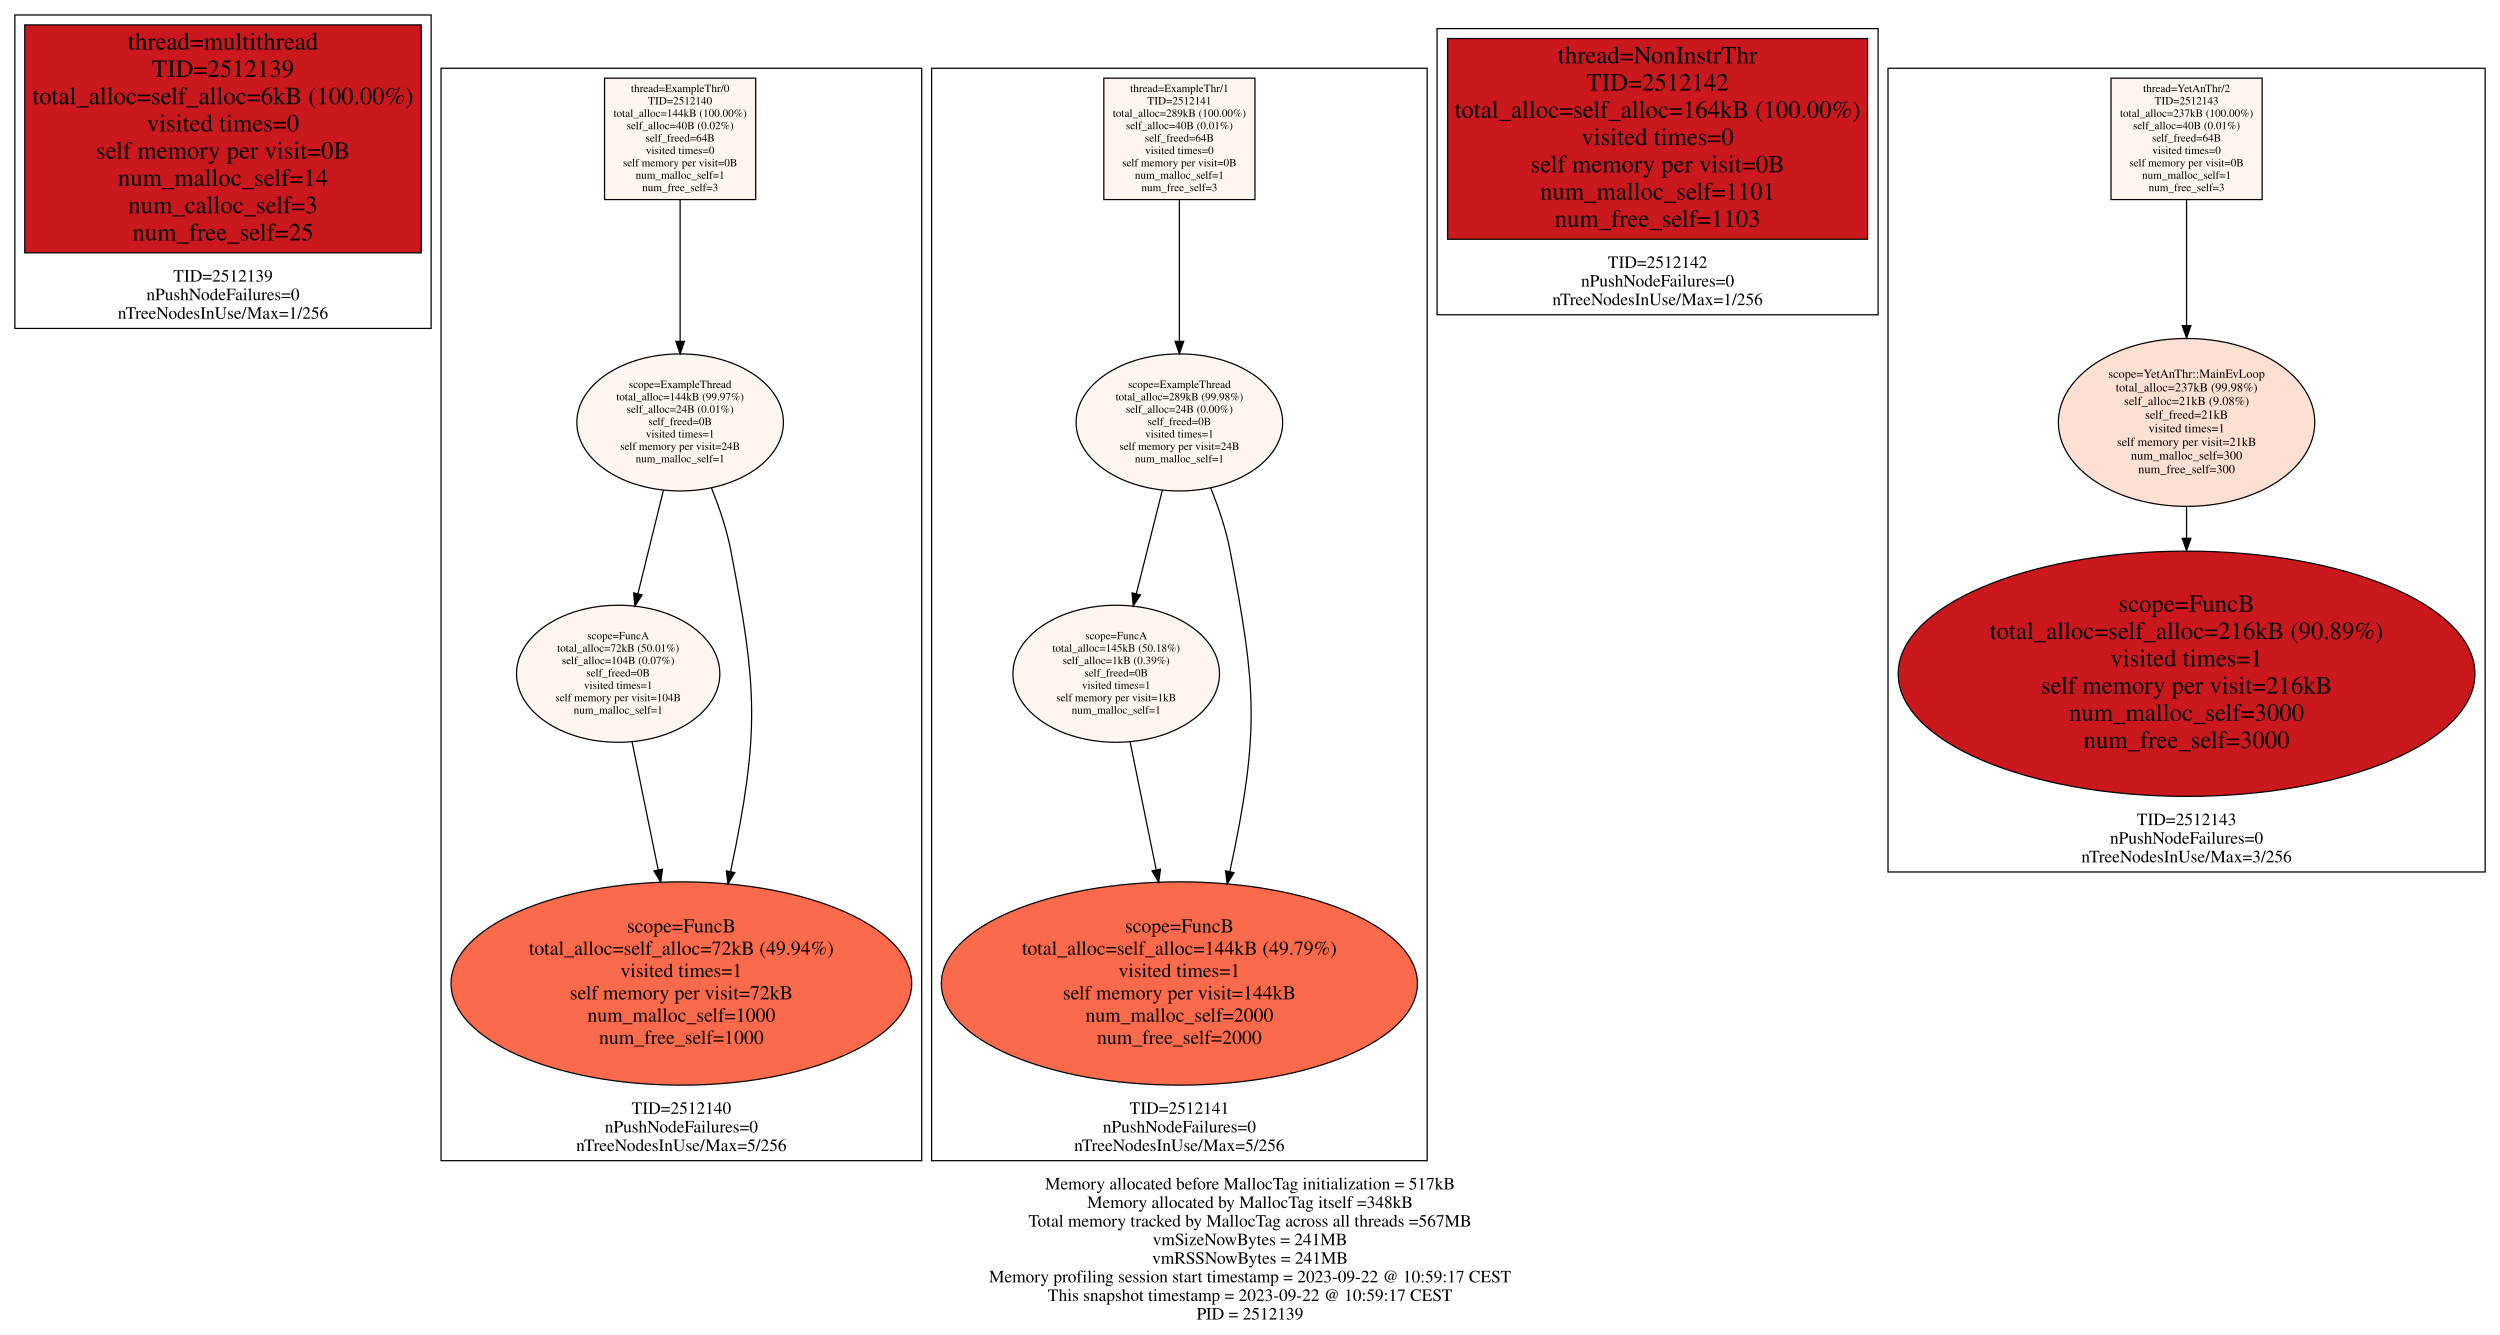
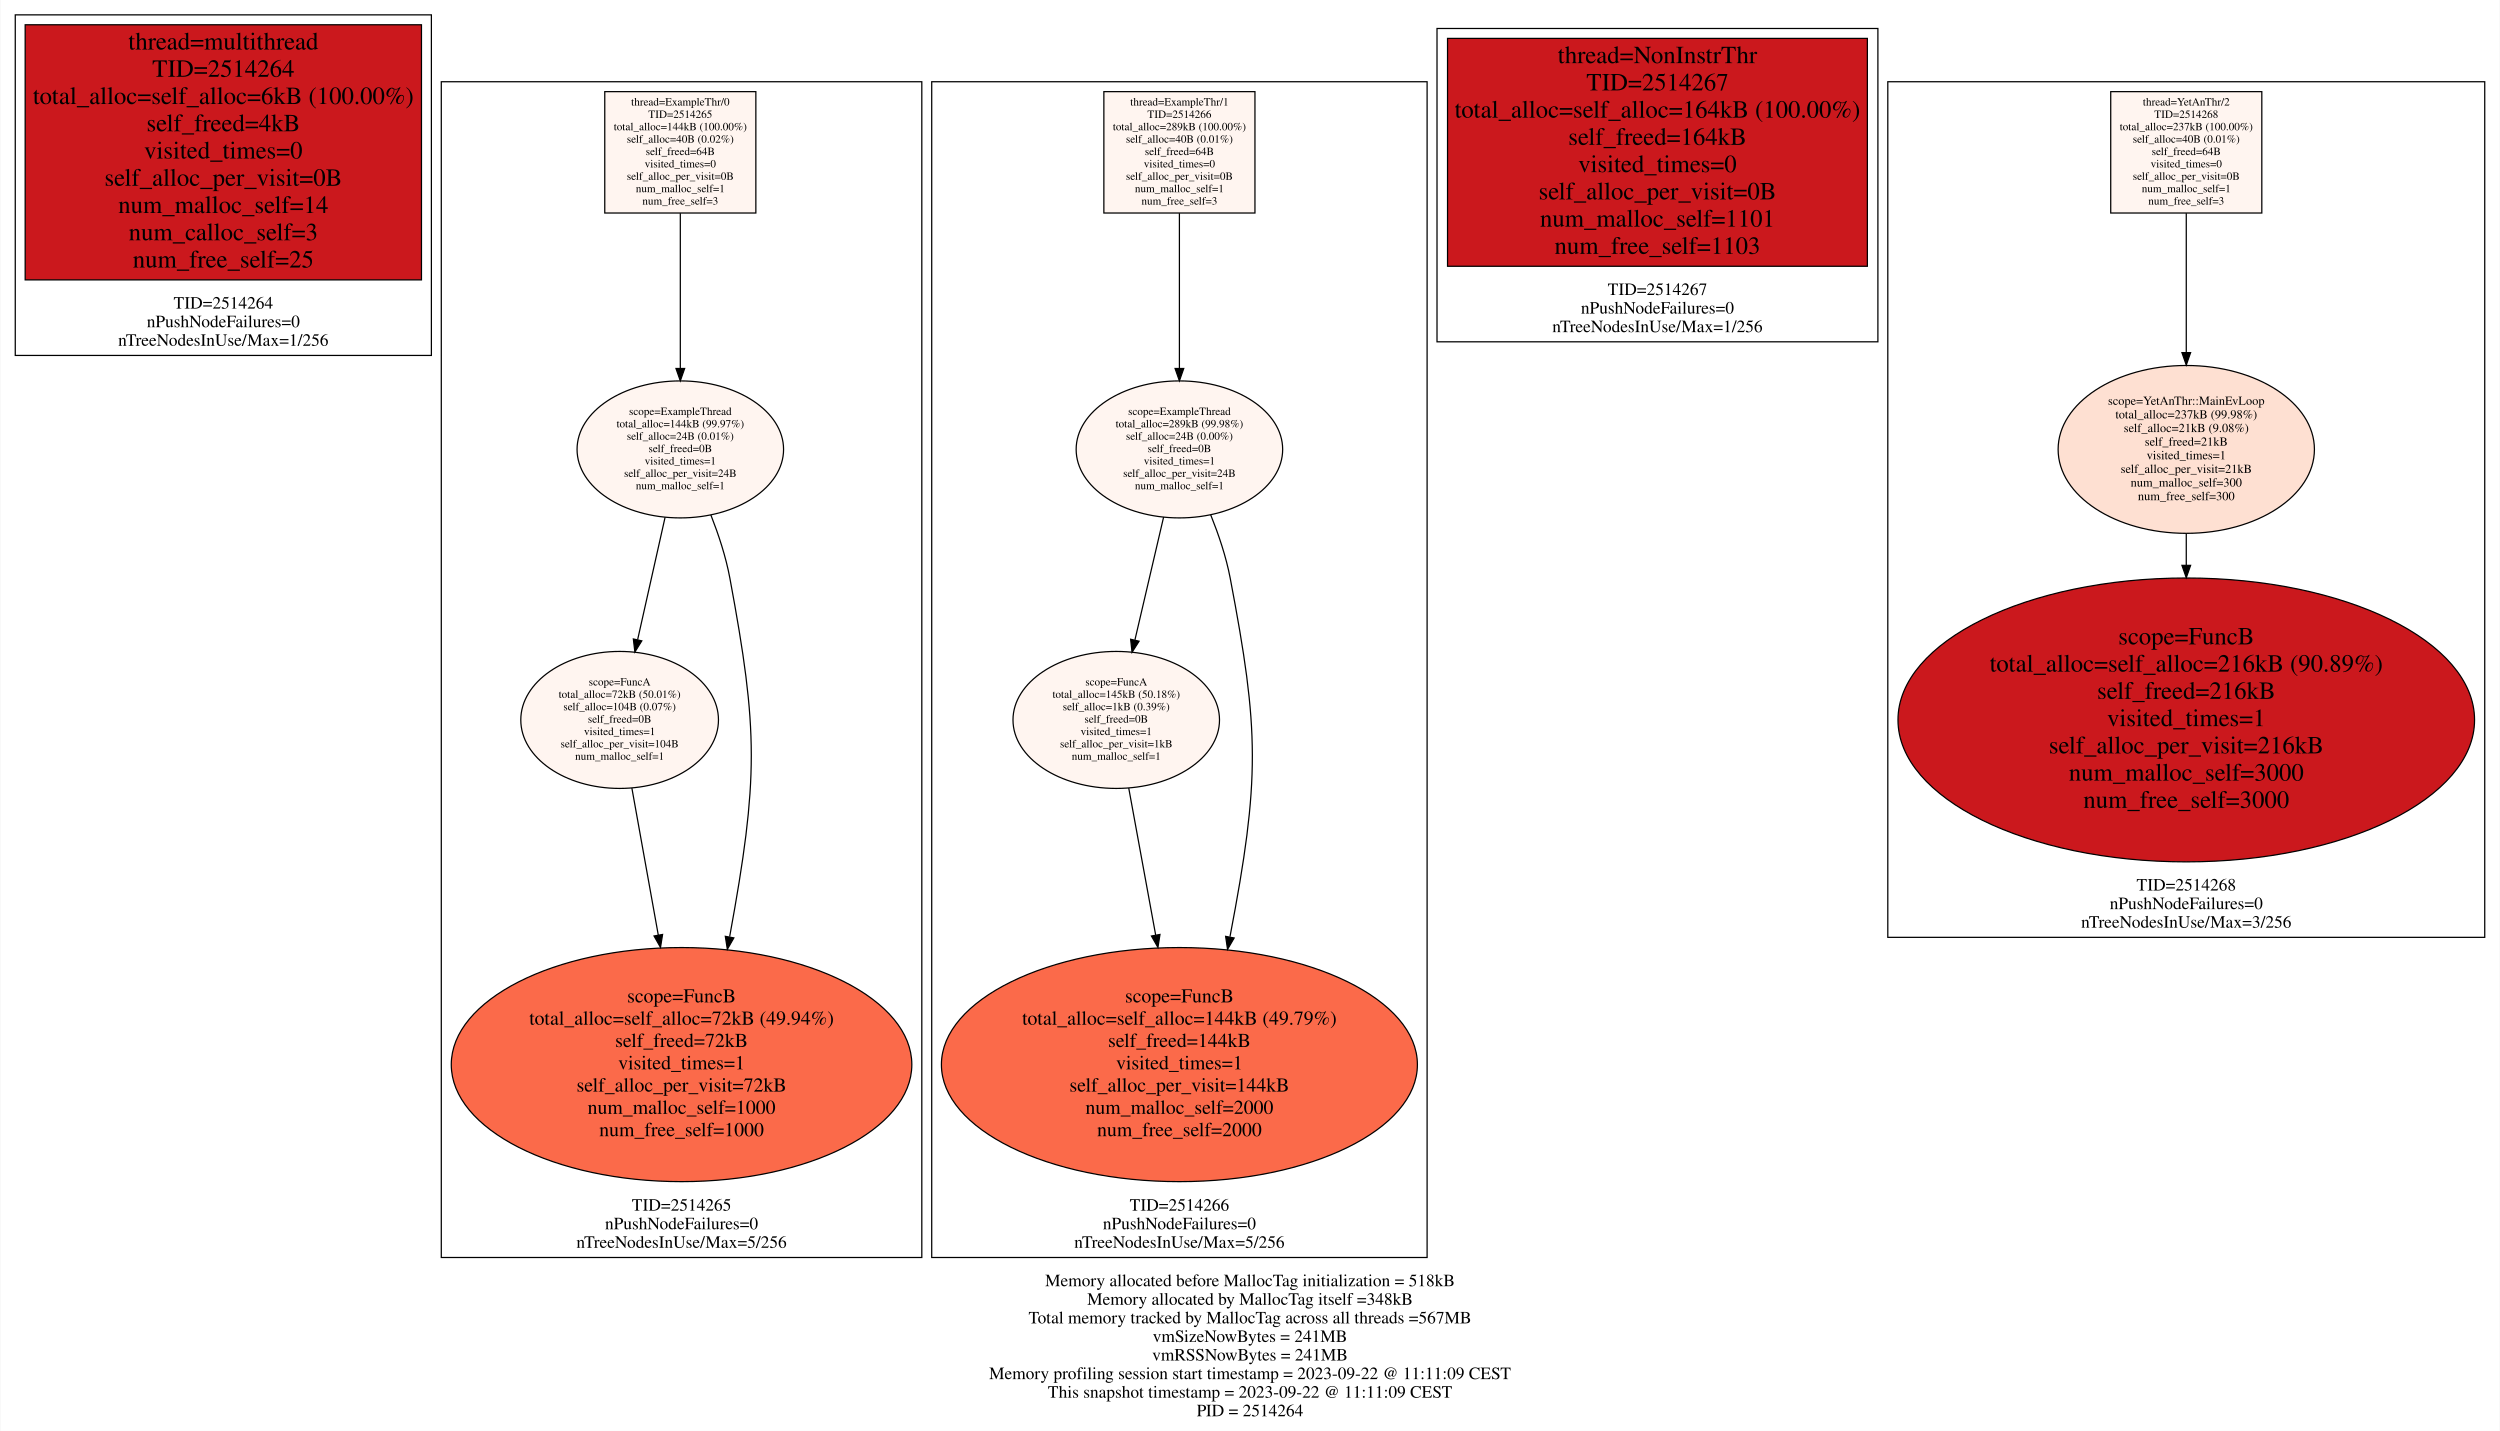
- <svg xmlns="http://www.w3.org/2000/svg" width="2018pt" height="1077pt" viewBox="0.00 0.00 2018.00 1076.80">
-   <g id="graph0" class="graph" transform="scale(1 1) rotate(0) translate(4 1072.803)">
-     <polygon fill="#ffffff" stroke="transparent" points="-4,4 -4,-1072.803 2014,-1072.803 2014,4 -4,4" />
-     <text text-anchor="middle" x="1005" y="-112.8" font-family="Times,serif" font-size="14.00" fill="#000000">Memory allocated before MallocTag initialization = 517kB</text>
+ <svg xmlns="http://www.w3.org/2000/svg" width="2018pt" height="1155pt" viewBox="0.00 0.00 2018.00 1155.37">
+   <g id="graph0" class="graph" transform="scale(1 1) rotate(0) translate(4 1151.372)">
+     <polygon fill="#ffffff" stroke="transparent" points="-4,4 -4,-1151.372 2014,-1151.372 2014,4 -4,4" />
+     <text text-anchor="middle" x="1005" y="-112.8" font-family="Times,serif" font-size="14.00" fill="#000000">Memory allocated before MallocTag initialization = 518kB</text>
    <text text-anchor="middle" x="1005" y="-97.8" font-family="Times,serif" font-size="14.00" fill="#000000">Memory allocated by MallocTag itself =348kB</text>
    <text text-anchor="middle" x="1005" y="-82.8" font-family="Times,serif" font-size="14.00" fill="#000000">Total memory tracked by MallocTag across all threads =567MB</text>
    <text text-anchor="middle" x="1005" y="-67.8" font-family="Times,serif" font-size="14.00" fill="#000000">vmSizeNowBytes = 241MB</text>
    <text text-anchor="middle" x="1005" y="-52.8" font-family="Times,serif" font-size="14.00" fill="#000000">vmRSSNowBytes = 241MB</text>
-     <text text-anchor="middle" x="1005" y="-37.8" font-family="Times,serif" font-size="14.00" fill="#000000">Memory profiling session start timestamp = 2023-09-22 @ 10:59:17 CEST</text>
-     <text text-anchor="middle" x="1005" y="-22.8" font-family="Times,serif" font-size="14.00" fill="#000000">This snapshot timestamp = 2023-09-22 @ 10:59:17 CEST</text>
-     <text text-anchor="middle" x="1005" y="-7.8" font-family="Times,serif" font-size="14.00" fill="#000000">PID = 2512139</text>
+     <text text-anchor="middle" x="1005" y="-37.8" font-family="Times,serif" font-size="14.00" fill="#000000">Memory profiling session start timestamp = 2023-09-22 @ 11:11:09 CEST</text>
+     <text text-anchor="middle" x="1005" y="-22.8" font-family="Times,serif" font-size="14.00" fill="#000000">This snapshot timestamp = 2023-09-22 @ 11:11:09 CEST</text>
+     <text text-anchor="middle" x="1005" y="-7.8" font-family="Times,serif" font-size="14.00" fill="#000000">PID = 2514264</text>
    <g id="clust1" class="cluster">
-       <polygon fill="none" stroke="#000000" points="8,-807.803 8,-1060.803 344,-1060.803 344,-807.803 8,-807.803" />
-       <text text-anchor="middle" x="176" y="-845.603" font-family="Times,serif" font-size="14.00" fill="#000000">TID=2512139</text>
-       <text text-anchor="middle" x="176" y="-830.603" font-family="Times,serif" font-size="14.00" fill="#000000">nPushNodeFailures=0</text>
-       <text text-anchor="middle" x="176" y="-815.603" font-family="Times,serif" font-size="14.00" fill="#000000">nTreeNodesInUse/Max=1/256</text>
+       <polygon fill="none" stroke="#000000" points="8,-864.372 8,-1139.372 344,-1139.372 344,-864.372 8,-864.372" />
+       <text text-anchor="middle" x="176" y="-902.172" font-family="Times,serif" font-size="14.00" fill="#000000">TID=2514264</text>
+       <text text-anchor="middle" x="176" y="-887.172" font-family="Times,serif" font-size="14.00" fill="#000000">nPushNodeFailures=0</text>
+       <text text-anchor="middle" x="176" y="-872.172" font-family="Times,serif" font-size="14.00" fill="#000000">nTreeNodesInUse/Max=1/256</text>
    </g>
    <g id="clust2" class="cluster">
-       <polygon fill="none" stroke="#000000" points="352,-136 352,-1017.803 740,-1017.803 740,-136 352,-136" />
-       <text text-anchor="middle" x="546" y="-173.8" font-family="Times,serif" font-size="14.00" fill="#000000">TID=2512140</text>
+       <polygon fill="none" stroke="#000000" points="352,-136 352,-1085.372 740,-1085.372 740,-136 352,-136" />
+       <text text-anchor="middle" x="546" y="-173.8" font-family="Times,serif" font-size="14.00" fill="#000000">TID=2514265</text>
      <text text-anchor="middle" x="546" y="-158.8" font-family="Times,serif" font-size="14.00" fill="#000000">nPushNodeFailures=0</text>
      <text text-anchor="middle" x="546" y="-143.8" font-family="Times,serif" font-size="14.00" fill="#000000">nTreeNodesInUse/Max=5/256</text>
    </g>
    <g id="clust3" class="cluster">
-       <polygon fill="none" stroke="#000000" points="748,-136 748,-1017.803 1148,-1017.803 1148,-136 748,-136" />
-       <text text-anchor="middle" x="948" y="-173.8" font-family="Times,serif" font-size="14.00" fill="#000000">TID=2512141</text>
+       <polygon fill="none" stroke="#000000" points="748,-136 748,-1085.372 1148,-1085.372 1148,-136 748,-136" />
+       <text text-anchor="middle" x="948" y="-173.8" font-family="Times,serif" font-size="14.00" fill="#000000">TID=2514266</text>
      <text text-anchor="middle" x="948" y="-158.8" font-family="Times,serif" font-size="14.00" fill="#000000">nPushNodeFailures=0</text>
      <text text-anchor="middle" x="948" y="-143.8" font-family="Times,serif" font-size="14.00" fill="#000000">nTreeNodesInUse/Max=5/256</text>
    </g>
    <g id="clust4" class="cluster">
-       <polygon fill="none" stroke="#000000" points="1156,-818.803 1156,-1049.803 1512,-1049.803 1512,-818.803 1156,-818.803" />
-       <text text-anchor="middle" x="1334" y="-856.603" font-family="Times,serif" font-size="14.00" fill="#000000">TID=2512142</text>
-       <text text-anchor="middle" x="1334" y="-841.603" font-family="Times,serif" font-size="14.00" fill="#000000">nPushNodeFailures=0</text>
-       <text text-anchor="middle" x="1334" y="-826.603" font-family="Times,serif" font-size="14.00" fill="#000000">nTreeNodesInUse/Max=1/256</text>
+       <polygon fill="none" stroke="#000000" points="1156,-875.372 1156,-1128.372 1512,-1128.372 1512,-875.372 1156,-875.372" />
+       <text text-anchor="middle" x="1334" y="-913.172" font-family="Times,serif" font-size="14.00" fill="#000000">TID=2514267</text>
+       <text text-anchor="middle" x="1334" y="-898.172" font-family="Times,serif" font-size="14.00" fill="#000000">nPushNodeFailures=0</text>
+       <text text-anchor="middle" x="1334" y="-883.172" font-family="Times,serif" font-size="14.00" fill="#000000">nTreeNodesInUse/Max=1/256</text>
    </g>
    <g id="clust5" class="cluster">
-       <polygon fill="none" stroke="#000000" points="1520,-369.049 1520,-1017.803 2002,-1017.803 2002,-369.049 1520,-369.049" />
-       <text text-anchor="middle" x="1761" y="-406.849" font-family="Times,serif" font-size="14.00" fill="#000000">TID=2512143</text>
-       <text text-anchor="middle" x="1761" y="-391.849" font-family="Times,serif" font-size="14.00" fill="#000000">nPushNodeFailures=0</text>
-       <text text-anchor="middle" x="1761" y="-376.849" font-family="Times,serif" font-size="14.00" fill="#000000">nTreeNodesInUse/Max=3/256</text>
+       <polygon fill="none" stroke="#000000" points="1520,-394.505 1520,-1085.372 2002,-1085.372 2002,-394.505 1520,-394.505" />
+       <text text-anchor="middle" x="1761" y="-432.305" font-family="Times,serif" font-size="14.00" fill="#000000">TID=2514268</text>
+       <text text-anchor="middle" x="1761" y="-417.305" font-family="Times,serif" font-size="14.00" fill="#000000">nPushNodeFailures=0</text>
+       <text text-anchor="middle" x="1761" y="-402.305" font-family="Times,serif" font-size="14.00" fill="#000000">nTreeNodesInUse/Max=3/256</text>
    </g>
    <g id="node1" class="node">
-       <polygon fill="#cb181d" stroke="#000000" points="336,-1052.803 16,-1052.803 16,-868.803 336,-868.803 336,-1052.803" />
-       <text text-anchor="middle" x="176" y="-1032.803" font-family="Times,serif" font-size="20.00" fill="#000000">thread=multithread</text>
-       <text text-anchor="middle" x="176" y="-1010.803" font-family="Times,serif" font-size="20.00" fill="#000000">TID=2512139</text>
-       <text text-anchor="middle" x="176" y="-988.803" font-family="Times,serif" font-size="20.00" fill="#000000">total_alloc=self_alloc=6kB (100.00%)</text>
-       <text text-anchor="middle" x="176" y="-966.803" font-family="Times,serif" font-size="20.00" fill="#000000">visited times=0</text>
-       <text text-anchor="middle" x="176" y="-944.803" font-family="Times,serif" font-size="20.00" fill="#000000">self memory per visit=0B</text>
-       <text text-anchor="middle" x="176" y="-922.803" font-family="Times,serif" font-size="20.00" fill="#000000">num_malloc_self=14</text>
-       <text text-anchor="middle" x="176" y="-900.803" font-family="Times,serif" font-size="20.00" fill="#000000">num_calloc_self=3</text>
-       <text text-anchor="middle" x="176" y="-878.803" font-family="Times,serif" font-size="20.00" fill="#000000">num_free_self=25</text>
+       <polygon fill="#cb181d" stroke="#000000" points="336,-1131.372 16,-1131.372 16,-925.372 336,-925.372 336,-1131.372" />
+       <text text-anchor="middle" x="176" y="-1111.372" font-family="Times,serif" font-size="20.00" fill="#000000">thread=multithread</text>
+       <text text-anchor="middle" x="176" y="-1089.372" font-family="Times,serif" font-size="20.00" fill="#000000">TID=2514264</text>
+       <text text-anchor="middle" x="176" y="-1067.372" font-family="Times,serif" font-size="20.00" fill="#000000">total_alloc=self_alloc=6kB (100.00%)</text>
+       <text text-anchor="middle" x="176" y="-1045.372" font-family="Times,serif" font-size="20.00" fill="#000000">self_freed=4kB</text>
+       <text text-anchor="middle" x="176" y="-1023.372" font-family="Times,serif" font-size="20.00" fill="#000000">visited_times=0</text>
+       <text text-anchor="middle" x="176" y="-1001.372" font-family="Times,serif" font-size="20.00" fill="#000000">self_alloc_per_visit=0B</text>
+       <text text-anchor="middle" x="176" y="-979.372" font-family="Times,serif" font-size="20.00" fill="#000000">num_malloc_self=14</text>
+       <text text-anchor="middle" x="176" y="-957.372" font-family="Times,serif" font-size="20.00" fill="#000000">num_calloc_self=3</text>
+       <text text-anchor="middle" x="176" y="-935.372" font-family="Times,serif" font-size="20.00" fill="#000000">num_free_self=25</text>
    </g>
    <g id="node2" class="node">
-       <polygon fill="#fff5f0" stroke="#000000" points="606,-1009.803 484,-1009.803 484,-911.803 606,-911.803 606,-1009.803" />
-       <text text-anchor="middle" x="545" y="-998.603" font-family="Times,serif" font-size="9.00" fill="#000000">thread=ExampleThr/0</text>
-       <text text-anchor="middle" x="545" y="-988.603" font-family="Times,serif" font-size="9.00" fill="#000000">TID=2512140</text>
-       <text text-anchor="middle" x="545" y="-978.603" font-family="Times,serif" font-size="9.00" fill="#000000">total_alloc=144kB (100.00%)</text>
-       <text text-anchor="middle" x="545" y="-968.603" font-family="Times,serif" font-size="9.00" fill="#000000">self_alloc=40B (0.02%)</text>
-       <text text-anchor="middle" x="545" y="-958.603" font-family="Times,serif" font-size="9.00" fill="#000000">self_freed=64B</text>
-       <text text-anchor="middle" x="545" y="-948.603" font-family="Times,serif" font-size="9.00" fill="#000000">visited times=0</text>
-       <text text-anchor="middle" x="545" y="-938.603" font-family="Times,serif" font-size="9.00" fill="#000000">self memory per visit=0B</text>
-       <text text-anchor="middle" x="545" y="-928.603" font-family="Times,serif" font-size="9.00" fill="#000000">num_malloc_self=1</text>
-       <text text-anchor="middle" x="545" y="-918.603" font-family="Times,serif" font-size="9.00" fill="#000000">num_free_self=3</text>
+       <polygon fill="#fff5f0" stroke="#000000" points="606,-1077.372 484,-1077.372 484,-979.372 606,-979.372 606,-1077.372" />
+       <text text-anchor="middle" x="545" y="-1066.172" font-family="Times,serif" font-size="9.00" fill="#000000">thread=ExampleThr/0</text>
+       <text text-anchor="middle" x="545" y="-1056.172" font-family="Times,serif" font-size="9.00" fill="#000000">TID=2514265</text>
+       <text text-anchor="middle" x="545" y="-1046.172" font-family="Times,serif" font-size="9.00" fill="#000000">total_alloc=144kB (100.00%)</text>
+       <text text-anchor="middle" x="545" y="-1036.172" font-family="Times,serif" font-size="9.00" fill="#000000">self_alloc=40B (0.02%)</text>
+       <text text-anchor="middle" x="545" y="-1026.172" font-family="Times,serif" font-size="9.00" fill="#000000">self_freed=64B</text>
+       <text text-anchor="middle" x="545" y="-1016.172" font-family="Times,serif" font-size="9.00" fill="#000000">visited_times=0</text>
+       <text text-anchor="middle" x="545" y="-1006.172" font-family="Times,serif" font-size="9.00" fill="#000000">self_alloc_per_visit=0B</text>
+       <text text-anchor="middle" x="545" y="-996.172" font-family="Times,serif" font-size="9.00" fill="#000000">num_malloc_self=1</text>
+       <text text-anchor="middle" x="545" y="-986.172" font-family="Times,serif" font-size="9.00" fill="#000000">num_free_self=3</text>
    </g>
    <g id="node3" class="node">
-       <ellipse fill="#fff5f0" stroke="#000000" cx="545" cy="-731.921" rx="83.377" ry="55.309" />
-       <text text-anchor="middle" x="545" y="-759.721" font-family="Times,serif" font-size="9.00" fill="#000000">scope=ExampleThread</text>
-       <text text-anchor="middle" x="545" y="-749.721" font-family="Times,serif" font-size="9.00" fill="#000000">total_alloc=144kB (99.97%)</text>
-       <text text-anchor="middle" x="545" y="-739.721" font-family="Times,serif" font-size="9.00" fill="#000000">self_alloc=24B (0.01%)</text>
-       <text text-anchor="middle" x="545" y="-729.721" font-family="Times,serif" font-size="9.00" fill="#000000">self_freed=0B</text>
-       <text text-anchor="middle" x="545" y="-719.721" font-family="Times,serif" font-size="9.00" fill="#000000">visited times=1</text>
-       <text text-anchor="middle" x="545" y="-709.721" font-family="Times,serif" font-size="9.00" fill="#000000">self memory per visit=24B</text>
-       <text text-anchor="middle" x="545" y="-699.721" font-family="Times,serif" font-size="9.00" fill="#000000">num_malloc_self=1</text>
+       <ellipse fill="#fff5f0" stroke="#000000" cx="545" cy="-788.49" rx="83.377" ry="55.309" />
+       <text text-anchor="middle" x="545" y="-816.289" font-family="Times,serif" font-size="9.00" fill="#000000">scope=ExampleThread</text>
+       <text text-anchor="middle" x="545" y="-806.289" font-family="Times,serif" font-size="9.00" fill="#000000">total_alloc=144kB (99.97%)</text>
+       <text text-anchor="middle" x="545" y="-796.289" font-family="Times,serif" font-size="9.00" fill="#000000">self_alloc=24B (0.01%)</text>
+       <text text-anchor="middle" x="545" y="-786.289" font-family="Times,serif" font-size="9.00" fill="#000000">self_freed=0B</text>
+       <text text-anchor="middle" x="545" y="-776.289" font-family="Times,serif" font-size="9.00" fill="#000000">visited_times=1</text>
+       <text text-anchor="middle" x="545" y="-766.289" font-family="Times,serif" font-size="9.00" fill="#000000">self_alloc_per_visit=24B</text>
+       <text text-anchor="middle" x="545" y="-756.289" font-family="Times,serif" font-size="9.00" fill="#000000">num_malloc_self=1</text>
    </g>
    <g id="edge1" class="edge">
-       <path fill="none" stroke="#000000" d="M545,-911.702C545,-878.324 545,-833.794 545,-797.403" />
-       <polygon fill="#000000" stroke="#000000" points="548.5,-797.37 545,-787.37 541.5,-797.37 548.5,-797.37" />
+       <path fill="none" stroke="#000000" d="M545,-979.249C545,-943.06 545,-893.469 545,-853.922" />
+       <polygon fill="#000000" stroke="#000000" points="548.5,-853.837 545,-843.837 541.5,-853.837 548.5,-853.837" />
    </g>
    <g id="node4" class="node">
-       <ellipse fill="#fff5f0" stroke="#000000" cx="495" cy="-529.044" rx="82.049" ry="55.309" />
-       <text text-anchor="middle" x="495" y="-556.844" font-family="Times,serif" font-size="9.00" fill="#000000">scope=FuncA</text>
-       <text text-anchor="middle" x="495" y="-546.844" font-family="Times,serif" font-size="9.00" fill="#000000">total_alloc=72kB (50.01%)</text>
-       <text text-anchor="middle" x="495" y="-536.844" font-family="Times,serif" font-size="9.00" fill="#000000">self_alloc=104B (0.07%)</text>
-       <text text-anchor="middle" x="495" y="-526.844" font-family="Times,serif" font-size="9.00" fill="#000000">self_freed=0B</text>
-       <text text-anchor="middle" x="495" y="-516.844" font-family="Times,serif" font-size="9.00" fill="#000000">visited times=1</text>
-       <text text-anchor="middle" x="495" y="-506.844" font-family="Times,serif" font-size="9.00" fill="#000000">self memory per visit=104B</text>
-       <text text-anchor="middle" x="495" y="-496.844" font-family="Times,serif" font-size="9.00" fill="#000000">num_malloc_self=1</text>
+       <ellipse fill="#fff5f0" stroke="#000000" cx="496" cy="-570.056" rx="79.806" ry="55.309" />
+       <text text-anchor="middle" x="496" y="-597.856" font-family="Times,serif" font-size="9.00" fill="#000000">scope=FuncA</text>
+       <text text-anchor="middle" x="496" y="-587.856" font-family="Times,serif" font-size="9.00" fill="#000000">total_alloc=72kB (50.01%)</text>
+       <text text-anchor="middle" x="496" y="-577.856" font-family="Times,serif" font-size="9.00" fill="#000000">self_alloc=104B (0.07%)</text>
+       <text text-anchor="middle" x="496" y="-567.856" font-family="Times,serif" font-size="9.00" fill="#000000">self_freed=0B</text>
+       <text text-anchor="middle" x="496" y="-557.856" font-family="Times,serif" font-size="9.00" fill="#000000">visited_times=1</text>
+       <text text-anchor="middle" x="496" y="-547.856" font-family="Times,serif" font-size="9.00" fill="#000000">self_alloc_per_visit=104B</text>
+       <text text-anchor="middle" x="496" y="-537.856" font-family="Times,serif" font-size="9.00" fill="#000000">num_malloc_self=1</text>
    </g>
    <g id="edge2" class="edge">
-       <path fill="none" stroke="#000000" d="M531.535,-677.287C525.172,-651.469 517.533,-620.47 510.888,-593.509" />
-       <polygon fill="#000000" stroke="#000000" points="514.28,-592.647 508.489,-583.775 507.484,-594.323 514.28,-592.647" />
+       <path fill="none" stroke="#000000" d="M532.698,-733.651C525.971,-703.66 517.596,-666.325 510.545,-634.896" />
+       <polygon fill="#000000" stroke="#000000" points="513.911,-633.908 508.307,-624.917 507.08,-635.44 513.911,-633.908" />
    </g>
    <g id="node5" class="node">
-       <ellipse fill="#fb6a4a" stroke="#000000" cx="546" cy="-279.024" rx="185.938" ry="82.049" />
-       <text text-anchor="middle" x="546" y="-320.224" font-family="Times,serif" font-size="16.00" fill="#000000">scope=FuncB</text>
-       <text text-anchor="middle" x="546" y="-302.224" font-family="Times,serif" font-size="16.00" fill="#000000">total_alloc=self_alloc=72kB (49.94%)</text>
-       <text text-anchor="middle" x="546" y="-284.224" font-family="Times,serif" font-size="16.00" fill="#000000">visited times=1</text>
-       <text text-anchor="middle" x="546" y="-266.224" font-family="Times,serif" font-size="16.00" fill="#000000">self memory per visit=72kB</text>
-       <text text-anchor="middle" x="546" y="-248.224" font-family="Times,serif" font-size="16.00" fill="#000000">num_malloc_self=1000</text>
-       <text text-anchor="middle" x="546" y="-230.224" font-family="Times,serif" font-size="16.00" fill="#000000">num_free_self=1000</text>
+       <ellipse fill="#fb6a4a" stroke="#000000" cx="546" cy="-291.752" rx="185.938" ry="94.505" />
+       <text text-anchor="middle" x="546" y="-341.952" font-family="Times,serif" font-size="16.00" fill="#000000">scope=FuncB</text>
+       <text text-anchor="middle" x="546" y="-323.952" font-family="Times,serif" font-size="16.00" fill="#000000">total_alloc=self_alloc=72kB (49.94%)</text>
+       <text text-anchor="middle" x="546" y="-305.952" font-family="Times,serif" font-size="16.00" fill="#000000">self_freed=72kB</text>
+       <text text-anchor="middle" x="546" y="-287.952" font-family="Times,serif" font-size="16.00" fill="#000000">visited_times=1</text>
+       <text text-anchor="middle" x="546" y="-269.952" font-family="Times,serif" font-size="16.00" fill="#000000">self_alloc_per_visit=72kB</text>
+       <text text-anchor="middle" x="546" y="-251.952" font-family="Times,serif" font-size="16.00" fill="#000000">num_malloc_self=1000</text>
+       <text text-anchor="middle" x="546" y="-233.952" font-family="Times,serif" font-size="16.00" fill="#000000">num_free_self=1000</text>
    </g>
    <g id="edge3" class="edge">
-       <path fill="none" stroke="#000000" d="M570.248,-679.153C576.704,-663.11 582.74,-645.181 586,-628.039 606.92,-518.051 609.745,-483.53 585.727,-369.289" />
-       <polygon fill="#000000" stroke="#000000" points="589.141,-368.515 583.638,-359.462 582.294,-369.971 589.141,-368.515" />
+       <path fill="none" stroke="#000000" d="M569.635,-735.668C575.934,-719.624 581.822,-701.708 585,-684.607 607.964,-561.062 608.258,-523.237 584.854,-395.067" />
+       <polygon fill="#000000" stroke="#000000" points="588.229,-394.065 582.977,-384.863 581.344,-395.331 588.229,-394.065" />
    </g>
    <g id="edge4" class="edge">
-       <path fill="none" stroke="#000000" d="M506.192,-474.176C512.357,-443.954 520.171,-405.646 527.241,-370.988" />
-       <polygon fill="#000000" stroke="#000000" points="530.741,-371.341 529.31,-360.843 523.882,-369.941 530.741,-371.341" />
+       <path fill="none" stroke="#000000" d="M505.878,-515.072C511.965,-481.193 519.967,-436.653 527.223,-396.269" />
+       <polygon fill="#000000" stroke="#000000" points="530.677,-396.834 529.001,-386.372 523.787,-395.596 530.677,-396.834" />
    </g>
    <g id="node6" class="node">
-       <polygon fill="#fff5f0" stroke="#000000" points="1009,-1009.803 887,-1009.803 887,-911.803 1009,-911.803 1009,-1009.803" />
-       <text text-anchor="middle" x="948" y="-998.603" font-family="Times,serif" font-size="9.00" fill="#000000">thread=ExampleThr/1</text>
-       <text text-anchor="middle" x="948" y="-988.603" font-family="Times,serif" font-size="9.00" fill="#000000">TID=2512141</text>
-       <text text-anchor="middle" x="948" y="-978.603" font-family="Times,serif" font-size="9.00" fill="#000000">total_alloc=289kB (100.00%)</text>
-       <text text-anchor="middle" x="948" y="-968.603" font-family="Times,serif" font-size="9.00" fill="#000000">self_alloc=40B (0.01%)</text>
-       <text text-anchor="middle" x="948" y="-958.603" font-family="Times,serif" font-size="9.00" fill="#000000">self_freed=64B</text>
-       <text text-anchor="middle" x="948" y="-948.603" font-family="Times,serif" font-size="9.00" fill="#000000">visited times=0</text>
-       <text text-anchor="middle" x="948" y="-938.603" font-family="Times,serif" font-size="9.00" fill="#000000">self memory per visit=0B</text>
-       <text text-anchor="middle" x="948" y="-928.603" font-family="Times,serif" font-size="9.00" fill="#000000">num_malloc_self=1</text>
-       <text text-anchor="middle" x="948" y="-918.603" font-family="Times,serif" font-size="9.00" fill="#000000">num_free_self=3</text>
+       <polygon fill="#fff5f0" stroke="#000000" points="1009,-1077.372 887,-1077.372 887,-979.372 1009,-979.372 1009,-1077.372" />
+       <text text-anchor="middle" x="948" y="-1066.172" font-family="Times,serif" font-size="9.00" fill="#000000">thread=ExampleThr/1</text>
+       <text text-anchor="middle" x="948" y="-1056.172" font-family="Times,serif" font-size="9.00" fill="#000000">TID=2514266</text>
+       <text text-anchor="middle" x="948" y="-1046.172" font-family="Times,serif" font-size="9.00" fill="#000000">total_alloc=289kB (100.00%)</text>
+       <text text-anchor="middle" x="948" y="-1036.172" font-family="Times,serif" font-size="9.00" fill="#000000">self_alloc=40B (0.01%)</text>
+       <text text-anchor="middle" x="948" y="-1026.172" font-family="Times,serif" font-size="9.00" fill="#000000">self_freed=64B</text>
+       <text text-anchor="middle" x="948" y="-1016.172" font-family="Times,serif" font-size="9.00" fill="#000000">visited_times=0</text>
+       <text text-anchor="middle" x="948" y="-1006.172" font-family="Times,serif" font-size="9.00" fill="#000000">self_alloc_per_visit=0B</text>
+       <text text-anchor="middle" x="948" y="-996.172" font-family="Times,serif" font-size="9.00" fill="#000000">num_malloc_self=1</text>
+       <text text-anchor="middle" x="948" y="-986.172" font-family="Times,serif" font-size="9.00" fill="#000000">num_free_self=3</text>
    </g>
    <g id="node7" class="node">
-       <ellipse fill="#fff5f0" stroke="#000000" cx="948" cy="-731.921" rx="83.377" ry="55.309" />
-       <text text-anchor="middle" x="948" y="-759.721" font-family="Times,serif" font-size="9.00" fill="#000000">scope=ExampleThread</text>
-       <text text-anchor="middle" x="948" y="-749.721" font-family="Times,serif" font-size="9.00" fill="#000000">total_alloc=289kB (99.98%)</text>
-       <text text-anchor="middle" x="948" y="-739.721" font-family="Times,serif" font-size="9.00" fill="#000000">self_alloc=24B (0.00%)</text>
-       <text text-anchor="middle" x="948" y="-729.721" font-family="Times,serif" font-size="9.00" fill="#000000">self_freed=0B</text>
-       <text text-anchor="middle" x="948" y="-719.721" font-family="Times,serif" font-size="9.00" fill="#000000">visited times=1</text>
-       <text text-anchor="middle" x="948" y="-709.721" font-family="Times,serif" font-size="9.00" fill="#000000">self memory per visit=24B</text>
-       <text text-anchor="middle" x="948" y="-699.721" font-family="Times,serif" font-size="9.00" fill="#000000">num_malloc_self=1</text>
+       <ellipse fill="#fff5f0" stroke="#000000" cx="948" cy="-788.49" rx="83.377" ry="55.309" />
+       <text text-anchor="middle" x="948" y="-816.289" font-family="Times,serif" font-size="9.00" fill="#000000">scope=ExampleThread</text>
+       <text text-anchor="middle" x="948" y="-806.289" font-family="Times,serif" font-size="9.00" fill="#000000">total_alloc=289kB (99.98%)</text>
+       <text text-anchor="middle" x="948" y="-796.289" font-family="Times,serif" font-size="9.00" fill="#000000">self_alloc=24B (0.00%)</text>
+       <text text-anchor="middle" x="948" y="-786.289" font-family="Times,serif" font-size="9.00" fill="#000000">self_freed=0B</text>
+       <text text-anchor="middle" x="948" y="-776.289" font-family="Times,serif" font-size="9.00" fill="#000000">visited_times=1</text>
+       <text text-anchor="middle" x="948" y="-766.289" font-family="Times,serif" font-size="9.00" fill="#000000">self_alloc_per_visit=24B</text>
+       <text text-anchor="middle" x="948" y="-756.289" font-family="Times,serif" font-size="9.00" fill="#000000">num_malloc_self=1</text>
    </g>
    <g id="edge5" class="edge">
-       <path fill="none" stroke="#000000" d="M948,-911.702C948,-878.324 948,-833.794 948,-797.403" />
-       <polygon fill="#000000" stroke="#000000" points="951.5,-797.37 948,-787.37 944.5,-797.37 951.5,-797.37" />
+       <path fill="none" stroke="#000000" d="M948,-979.249C948,-943.06 948,-893.469 948,-853.922" />
+       <polygon fill="#000000" stroke="#000000" points="951.5,-853.837 948,-843.837 944.5,-853.837 951.5,-853.837" />
    </g>
    <g id="node8" class="node">
-       <ellipse fill="#fff5f0" stroke="#000000" cx="897" cy="-529.044" rx="83.377" ry="55.309" />
-       <text text-anchor="middle" x="897" y="-556.844" font-family="Times,serif" font-size="9.00" fill="#000000">scope=FuncA</text>
-       <text text-anchor="middle" x="897" y="-546.844" font-family="Times,serif" font-size="9.00" fill="#000000">total_alloc=145kB (50.18%)</text>
-       <text text-anchor="middle" x="897" y="-536.844" font-family="Times,serif" font-size="9.00" fill="#000000">self_alloc=1kB (0.39%)</text>
-       <text text-anchor="middle" x="897" y="-526.844" font-family="Times,serif" font-size="9.00" fill="#000000">self_freed=0B</text>
-       <text text-anchor="middle" x="897" y="-516.844" font-family="Times,serif" font-size="9.00" fill="#000000">visited times=1</text>
-       <text text-anchor="middle" x="897" y="-506.844" font-family="Times,serif" font-size="9.00" fill="#000000">self memory per visit=1kB</text>
-       <text text-anchor="middle" x="897" y="-496.844" font-family="Times,serif" font-size="9.00" fill="#000000">num_malloc_self=1</text>
+       <ellipse fill="#fff5f0" stroke="#000000" cx="897" cy="-570.056" rx="83.377" ry="55.309" />
+       <text text-anchor="middle" x="897" y="-597.856" font-family="Times,serif" font-size="9.00" fill="#000000">scope=FuncA</text>
+       <text text-anchor="middle" x="897" y="-587.856" font-family="Times,serif" font-size="9.00" fill="#000000">total_alloc=145kB (50.18%)</text>
+       <text text-anchor="middle" x="897" y="-577.856" font-family="Times,serif" font-size="9.00" fill="#000000">self_alloc=1kB (0.39%)</text>
+       <text text-anchor="middle" x="897" y="-567.856" font-family="Times,serif" font-size="9.00" fill="#000000">self_freed=0B</text>
+       <text text-anchor="middle" x="897" y="-557.856" font-family="Times,serif" font-size="9.00" fill="#000000">visited_times=1</text>
+       <text text-anchor="middle" x="897" y="-547.856" font-family="Times,serif" font-size="9.00" fill="#000000">self_alloc_per_visit=1kB</text>
+       <text text-anchor="middle" x="897" y="-537.856" font-family="Times,serif" font-size="9.00" fill="#000000">num_malloc_self=1</text>
    </g>
    <g id="edge6" class="edge">
-       <path fill="none" stroke="#000000" d="M934.266,-677.287C927.776,-651.469 919.983,-620.47 913.206,-593.509" />
-       <polygon fill="#000000" stroke="#000000" points="916.591,-592.62 910.759,-583.775 909.802,-594.327 916.591,-592.62" />
+       <path fill="none" stroke="#000000" d="M935.262,-733.933C928.234,-703.831 919.463,-666.264 912.092,-634.696" />
+       <polygon fill="#000000" stroke="#000000" points="915.434,-633.616 909.752,-624.674 908.618,-635.208 915.434,-633.616" />
    </g>
    <g id="node9" class="node">
-       <ellipse fill="#fb6a4a" stroke="#000000" cx="948" cy="-279.024" rx="192.166" ry="82.049" />
-       <text text-anchor="middle" x="948" y="-320.224" font-family="Times,serif" font-size="16.00" fill="#000000">scope=FuncB</text>
-       <text text-anchor="middle" x="948" y="-302.224" font-family="Times,serif" font-size="16.00" fill="#000000">total_alloc=self_alloc=144kB (49.79%)</text>
-       <text text-anchor="middle" x="948" y="-284.224" font-family="Times,serif" font-size="16.00" fill="#000000">visited times=1</text>
-       <text text-anchor="middle" x="948" y="-266.224" font-family="Times,serif" font-size="16.00" fill="#000000">self memory per visit=144kB</text>
-       <text text-anchor="middle" x="948" y="-248.224" font-family="Times,serif" font-size="16.00" fill="#000000">num_malloc_self=2000</text>
-       <text text-anchor="middle" x="948" y="-230.224" font-family="Times,serif" font-size="16.00" fill="#000000">num_free_self=2000</text>
+       <ellipse fill="#fb6a4a" stroke="#000000" cx="948" cy="-291.752" rx="192.166" ry="94.505" />
+       <text text-anchor="middle" x="948" y="-341.952" font-family="Times,serif" font-size="16.00" fill="#000000">scope=FuncB</text>
+       <text text-anchor="middle" x="948" y="-323.952" font-family="Times,serif" font-size="16.00" fill="#000000">total_alloc=self_alloc=144kB (49.79%)</text>
+       <text text-anchor="middle" x="948" y="-305.952" font-family="Times,serif" font-size="16.00" fill="#000000">self_freed=144kB</text>
+       <text text-anchor="middle" x="948" y="-287.952" font-family="Times,serif" font-size="16.00" fill="#000000">visited_times=1</text>
+       <text text-anchor="middle" x="948" y="-269.952" font-family="Times,serif" font-size="16.00" fill="#000000">self_alloc_per_visit=144kB</text>
+       <text text-anchor="middle" x="948" y="-251.952" font-family="Times,serif" font-size="16.00" fill="#000000">num_malloc_self=2000</text>
+       <text text-anchor="middle" x="948" y="-233.952" font-family="Times,serif" font-size="16.00" fill="#000000">num_free_self=2000</text>
    </g>
    <g id="edge7" class="edge">
-       <path fill="none" stroke="#000000" d="M973.248,-679.153C979.704,-663.11 985.74,-645.181 989,-628.039 1009.92,-518.051 1013.237,-483.425 988.712,-369.256" />
-       <polygon fill="#000000" stroke="#000000" points="992.121,-368.464 986.577,-359.436 985.281,-369.951 992.121,-368.464" />
+       <path fill="none" stroke="#000000" d="M973.248,-735.722C979.704,-719.679 985.74,-701.75 989,-684.607 1012.48,-561.159 1013.301,-523.051 988.834,-395.014" />
+       <polygon fill="#000000" stroke="#000000" points="992.199,-393.978 986.871,-384.821 985.326,-395.303 992.199,-393.978" />
    </g>
    <g id="edge8" class="edge">
-       <path fill="none" stroke="#000000" d="M908.192,-474.176C914.357,-443.954 922.171,-405.646 929.241,-370.988" />
-       <polygon fill="#000000" stroke="#000000" points="932.741,-371.341 931.31,-360.843 925.882,-369.941 932.741,-371.341" />
+       <path fill="none" stroke="#000000" d="M907.076,-515.072C913.284,-481.193 921.447,-436.653 928.847,-396.269" />
+       <polygon fill="#000000" stroke="#000000" points="932.301,-396.839 930.661,-386.372 925.415,-395.577 932.301,-396.839" />
    </g>
    <g id="node10" class="node">
-       <polygon fill="#cb181d" stroke="#000000" points="1503.5,-1041.803 1164.5,-1041.803 1164.5,-879.803 1503.5,-879.803 1503.5,-1041.803" />
-       <text text-anchor="middle" x="1334" y="-1021.803" font-family="Times,serif" font-size="20.00" fill="#000000">thread=NonInstrThr</text>
-       <text text-anchor="middle" x="1334" y="-999.803" font-family="Times,serif" font-size="20.00" fill="#000000">TID=2512142</text>
-       <text text-anchor="middle" x="1334" y="-977.803" font-family="Times,serif" font-size="20.00" fill="#000000">total_alloc=self_alloc=164kB (100.00%)</text>
-       <text text-anchor="middle" x="1334" y="-955.803" font-family="Times,serif" font-size="20.00" fill="#000000">visited times=0</text>
-       <text text-anchor="middle" x="1334" y="-933.803" font-family="Times,serif" font-size="20.00" fill="#000000">self memory per visit=0B</text>
-       <text text-anchor="middle" x="1334" y="-911.803" font-family="Times,serif" font-size="20.00" fill="#000000">num_malloc_self=1101</text>
-       <text text-anchor="middle" x="1334" y="-889.803" font-family="Times,serif" font-size="20.00" fill="#000000">num_free_self=1103</text>
+       <polygon fill="#cb181d" stroke="#000000" points="1503.5,-1120.372 1164.5,-1120.372 1164.5,-936.372 1503.5,-936.372 1503.5,-1120.372" />
+       <text text-anchor="middle" x="1334" y="-1100.372" font-family="Times,serif" font-size="20.00" fill="#000000">thread=NonInstrThr</text>
+       <text text-anchor="middle" x="1334" y="-1078.372" font-family="Times,serif" font-size="20.00" fill="#000000">TID=2514267</text>
+       <text text-anchor="middle" x="1334" y="-1056.372" font-family="Times,serif" font-size="20.00" fill="#000000">total_alloc=self_alloc=164kB (100.00%)</text>
+       <text text-anchor="middle" x="1334" y="-1034.372" font-family="Times,serif" font-size="20.00" fill="#000000">self_freed=164kB</text>
+       <text text-anchor="middle" x="1334" y="-1012.372" font-family="Times,serif" font-size="20.00" fill="#000000">visited_times=0</text>
+       <text text-anchor="middle" x="1334" y="-990.372" font-family="Times,serif" font-size="20.00" fill="#000000">self_alloc_per_visit=0B</text>
+       <text text-anchor="middle" x="1334" y="-968.372" font-family="Times,serif" font-size="20.00" fill="#000000">num_malloc_self=1101</text>
+       <text text-anchor="middle" x="1334" y="-946.372" font-family="Times,serif" font-size="20.00" fill="#000000">num_free_self=1103</text>
    </g>
    <g id="node11" class="node">
-       <polygon fill="#fff5f0" stroke="#000000" points="1822,-1009.803 1700,-1009.803 1700,-911.803 1822,-911.803 1822,-1009.803" />
-       <text text-anchor="middle" x="1761" y="-998.603" font-family="Times,serif" font-size="9.00" fill="#000000">thread=YetAnThr/2</text>
-       <text text-anchor="middle" x="1761" y="-988.603" font-family="Times,serif" font-size="9.00" fill="#000000">TID=2512143</text>
-       <text text-anchor="middle" x="1761" y="-978.603" font-family="Times,serif" font-size="9.00" fill="#000000">total_alloc=237kB (100.00%)</text>
-       <text text-anchor="middle" x="1761" y="-968.603" font-family="Times,serif" font-size="9.00" fill="#000000">self_alloc=40B (0.01%)</text>
-       <text text-anchor="middle" x="1761" y="-958.603" font-family="Times,serif" font-size="9.00" fill="#000000">self_freed=64B</text>
-       <text text-anchor="middle" x="1761" y="-948.603" font-family="Times,serif" font-size="9.00" fill="#000000">visited times=0</text>
-       <text text-anchor="middle" x="1761" y="-938.603" font-family="Times,serif" font-size="9.00" fill="#000000">self memory per visit=0B</text>
-       <text text-anchor="middle" x="1761" y="-928.603" font-family="Times,serif" font-size="9.00" fill="#000000">num_malloc_self=1</text>
-       <text text-anchor="middle" x="1761" y="-918.603" font-family="Times,serif" font-size="9.00" fill="#000000">num_free_self=3</text>
+       <polygon fill="#fff5f0" stroke="#000000" points="1822,-1077.372 1700,-1077.372 1700,-979.372 1822,-979.372 1822,-1077.372" />
+       <text text-anchor="middle" x="1761" y="-1066.172" font-family="Times,serif" font-size="9.00" fill="#000000">thread=YetAnThr/2</text>
+       <text text-anchor="middle" x="1761" y="-1056.172" font-family="Times,serif" font-size="9.00" fill="#000000">TID=2514268</text>
+       <text text-anchor="middle" x="1761" y="-1046.172" font-family="Times,serif" font-size="9.00" fill="#000000">total_alloc=237kB (100.00%)</text>
+       <text text-anchor="middle" x="1761" y="-1036.172" font-family="Times,serif" font-size="9.00" fill="#000000">self_alloc=40B (0.01%)</text>
+       <text text-anchor="middle" x="1761" y="-1026.172" font-family="Times,serif" font-size="9.00" fill="#000000">self_freed=64B</text>
+       <text text-anchor="middle" x="1761" y="-1016.172" font-family="Times,serif" font-size="9.00" fill="#000000">visited_times=0</text>
+       <text text-anchor="middle" x="1761" y="-1006.172" font-family="Times,serif" font-size="9.00" fill="#000000">self_alloc_per_visit=0B</text>
+       <text text-anchor="middle" x="1761" y="-996.172" font-family="Times,serif" font-size="9.00" fill="#000000">num_malloc_self=1</text>
+       <text text-anchor="middle" x="1761" y="-986.172" font-family="Times,serif" font-size="9.00" fill="#000000">num_free_self=3</text>
    </g>
    <g id="node12" class="node">
-       <ellipse fill="#fee0d2" stroke="#000000" cx="1761" cy="-731.921" rx="103.476" ry="67.765" />
-       <text text-anchor="middle" x="1761" y="-767.921" font-family="Times,serif" font-size="10.00" fill="#000000">scope=YetAnThr::MainEvLoop</text>
-       <text text-anchor="middle" x="1761" y="-756.921" font-family="Times,serif" font-size="10.00" fill="#000000">total_alloc=237kB (99.98%)</text>
-       <text text-anchor="middle" x="1761" y="-745.921" font-family="Times,serif" font-size="10.00" fill="#000000">self_alloc=21kB (9.08%)</text>
-       <text text-anchor="middle" x="1761" y="-734.921" font-family="Times,serif" font-size="10.00" fill="#000000">self_freed=21kB</text>
-       <text text-anchor="middle" x="1761" y="-723.921" font-family="Times,serif" font-size="10.00" fill="#000000">visited times=1</text>
-       <text text-anchor="middle" x="1761" y="-712.921" font-family="Times,serif" font-size="10.00" fill="#000000">self memory per visit=21kB</text>
-       <text text-anchor="middle" x="1761" y="-701.921" font-family="Times,serif" font-size="10.00" fill="#000000">num_malloc_self=300</text>
-       <text text-anchor="middle" x="1761" y="-690.921" font-family="Times,serif" font-size="10.00" fill="#000000">num_free_self=300</text>
+       <ellipse fill="#fee0d2" stroke="#000000" cx="1761" cy="-788.49" rx="103.476" ry="67.765" />
+       <text text-anchor="middle" x="1761" y="-824.49" font-family="Times,serif" font-size="10.00" fill="#000000">scope=YetAnThr::MainEvLoop</text>
+       <text text-anchor="middle" x="1761" y="-813.49" font-family="Times,serif" font-size="10.00" fill="#000000">total_alloc=237kB (99.98%)</text>
+       <text text-anchor="middle" x="1761" y="-802.49" font-family="Times,serif" font-size="10.00" fill="#000000">self_alloc=21kB (9.08%)</text>
+       <text text-anchor="middle" x="1761" y="-791.49" font-family="Times,serif" font-size="10.00" fill="#000000">self_freed=21kB</text>
+       <text text-anchor="middle" x="1761" y="-780.49" font-family="Times,serif" font-size="10.00" fill="#000000">visited_times=1</text>
+       <text text-anchor="middle" x="1761" y="-769.49" font-family="Times,serif" font-size="10.00" fill="#000000">self_alloc_per_visit=21kB</text>
+       <text text-anchor="middle" x="1761" y="-758.49" font-family="Times,serif" font-size="10.00" fill="#000000">num_malloc_self=300</text>
+       <text text-anchor="middle" x="1761" y="-747.49" font-family="Times,serif" font-size="10.00" fill="#000000">num_free_self=300</text>
    </g>
    <g id="edge9" class="edge">
-       <path fill="none" stroke="#000000" d="M1761,-911.702C1761,-882.18 1761,-843.935 1761,-810.312" />
-       <polygon fill="#000000" stroke="#000000" points="1764.5,-810.041 1761,-800.041 1757.5,-810.041 1764.5,-810.041" />
+       <path fill="none" stroke="#000000" d="M1761,-979.249C1761,-946.924 1761,-903.906 1761,-866.904" />
+       <polygon fill="#000000" stroke="#000000" points="1764.5,-866.641 1761,-856.641 1757.5,-866.641 1764.5,-866.641" />
    </g>
    <g id="node13" class="node">
-       <ellipse fill="#cb181d" stroke="#000000" cx="1761" cy="-529.044" rx="232.776" ry="98.99" />
-       <text text-anchor="middle" x="1761" y="-579.044" font-family="Times,serif" font-size="20.00" fill="#000000">scope=FuncB</text>
-       <text text-anchor="middle" x="1761" y="-557.044" font-family="Times,serif" font-size="20.00" fill="#000000">total_alloc=self_alloc=216kB (90.89%)</text>
-       <text text-anchor="middle" x="1761" y="-535.044" font-family="Times,serif" font-size="20.00" fill="#000000">visited times=1</text>
-       <text text-anchor="middle" x="1761" y="-513.044" font-family="Times,serif" font-size="20.00" fill="#000000">self memory per visit=216kB</text>
-       <text text-anchor="middle" x="1761" y="-491.044" font-family="Times,serif" font-size="20.00" fill="#000000">num_malloc_self=3000</text>
-       <text text-anchor="middle" x="1761" y="-469.044" font-family="Times,serif" font-size="20.00" fill="#000000">num_free_self=3000</text>
+       <ellipse fill="#cb181d" stroke="#000000" cx="1761" cy="-570.056" rx="232.776" ry="114.603" />
+       <text text-anchor="middle" x="1761" y="-631.056" font-family="Times,serif" font-size="20.00" fill="#000000">scope=FuncB</text>
+       <text text-anchor="middle" x="1761" y="-609.056" font-family="Times,serif" font-size="20.00" fill="#000000">total_alloc=self_alloc=216kB (90.89%)</text>
+       <text text-anchor="middle" x="1761" y="-587.056" font-family="Times,serif" font-size="20.00" fill="#000000">self_freed=216kB</text>
+       <text text-anchor="middle" x="1761" y="-565.056" font-family="Times,serif" font-size="20.00" fill="#000000">visited_times=1</text>
+       <text text-anchor="middle" x="1761" y="-543.056" font-family="Times,serif" font-size="20.00" fill="#000000">self_alloc_per_visit=216kB</text>
+       <text text-anchor="middle" x="1761" y="-521.056" font-family="Times,serif" font-size="20.00" fill="#000000">num_malloc_self=3000</text>
+       <text text-anchor="middle" x="1761" y="-499.056" font-family="Times,serif" font-size="20.00" fill="#000000">num_free_self=3000</text>
    </g>
    <g id="edge10" class="edge">
-       <path fill="none" stroke="#000000" d="M1761,-663.801C1761,-655.61 1761,-647.093 1761,-638.499" />
-       <polygon fill="#000000" stroke="#000000" points="1764.5,-638.389 1761,-628.389 1757.5,-638.389 1764.5,-638.389" />
+       <path fill="none" stroke="#000000" d="M1761,-720.573C1761,-712.382 1761,-703.827 1761,-695.135" />
+       <polygon fill="#000000" stroke="#000000" points="1764.5,-694.883 1761,-684.883 1757.5,-694.883 1764.5,-694.883" />
    </g>
  </g>
</svg>
